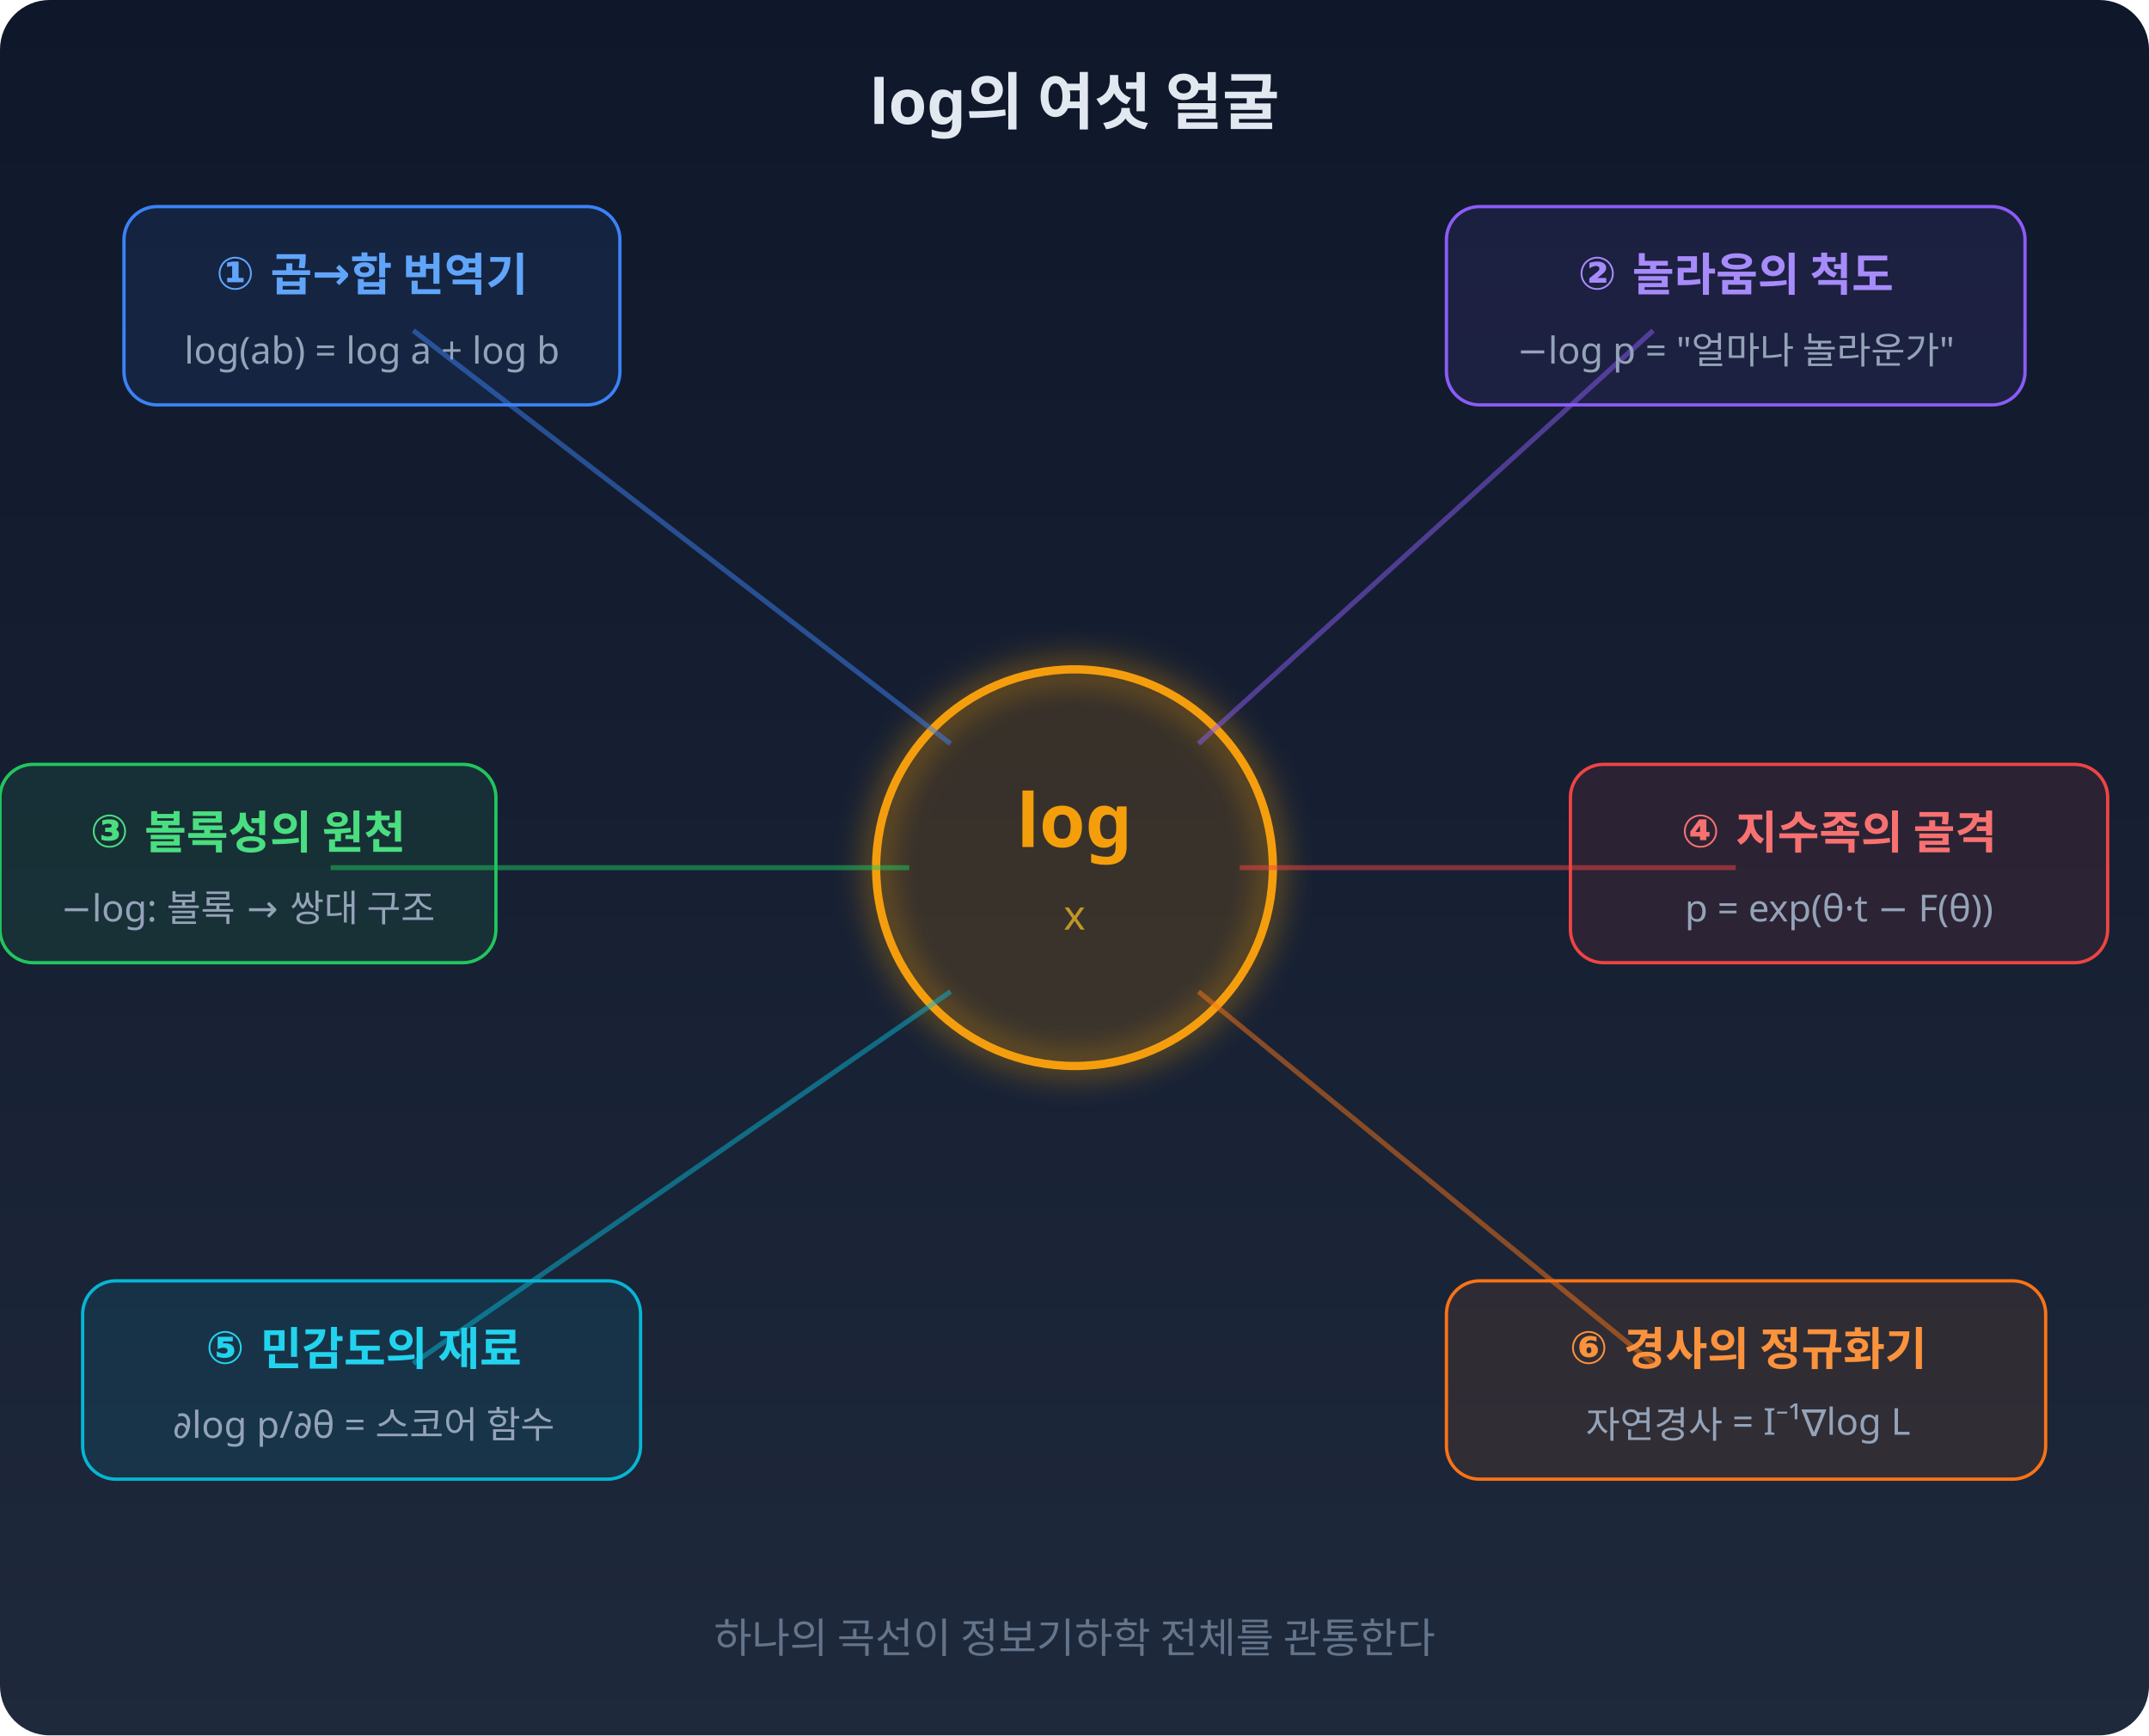
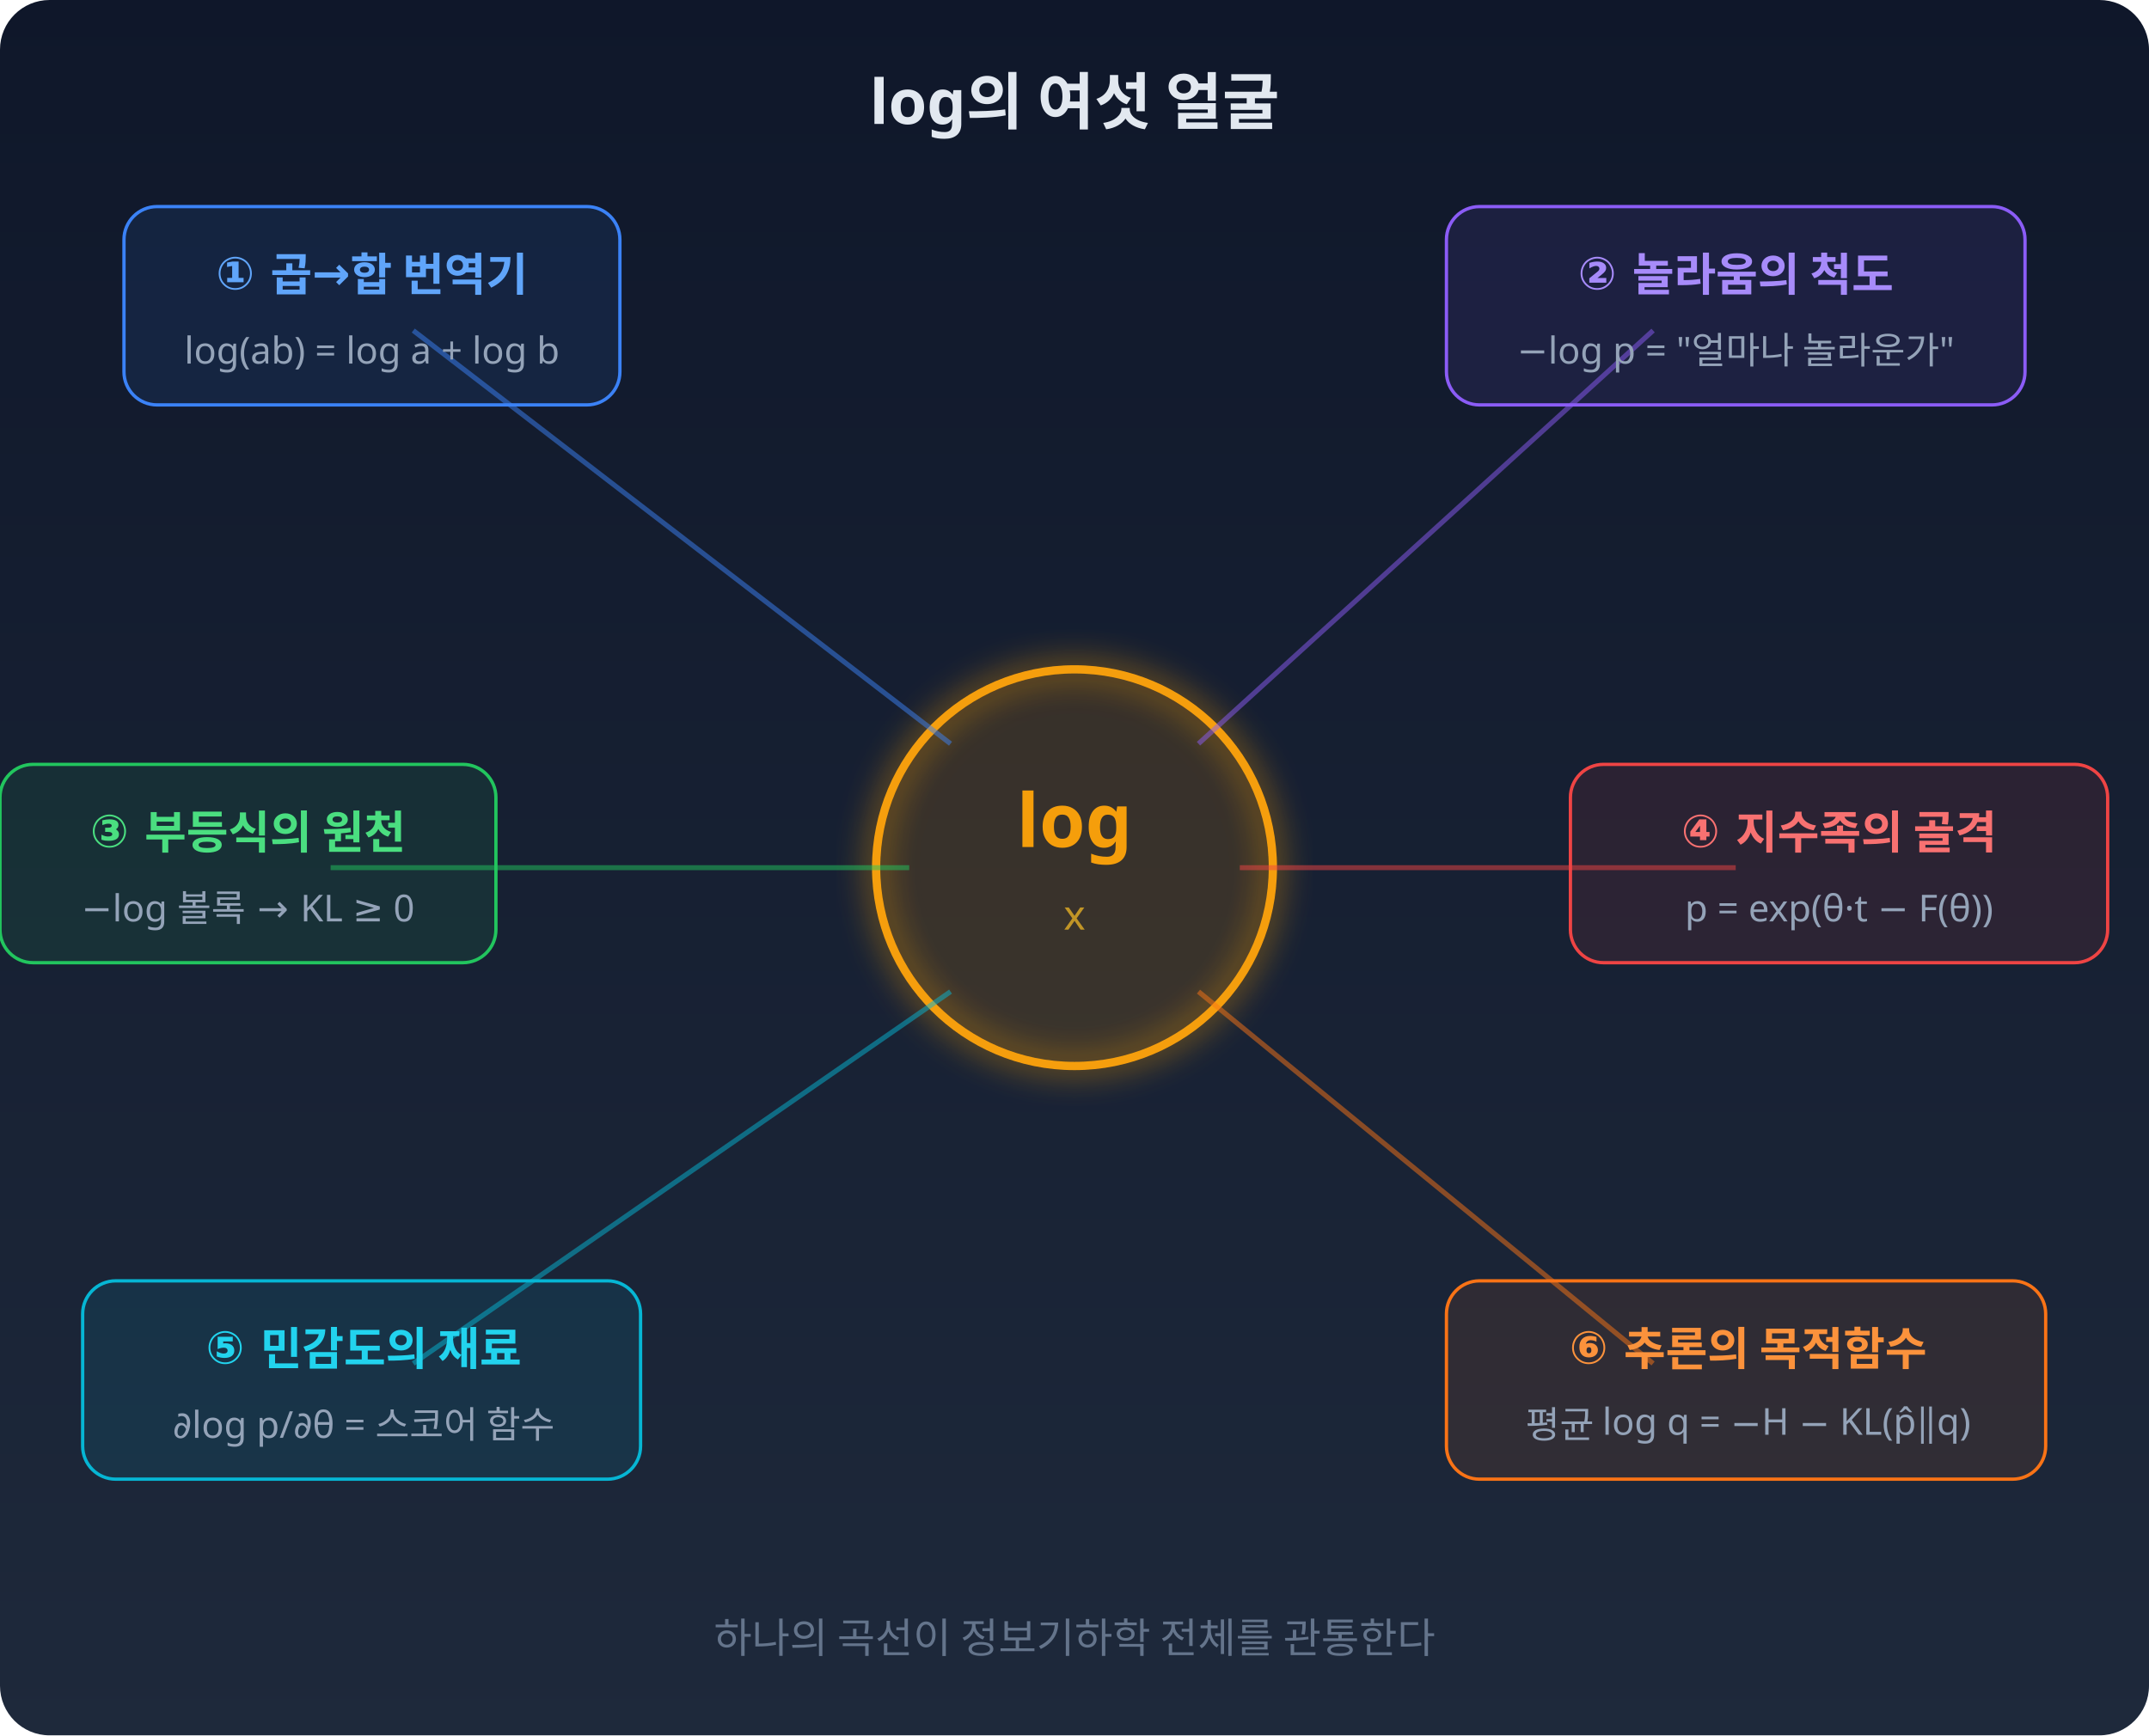
<svg xmlns="http://www.w3.org/2000/svg" viewBox="0 0 520 420" font-family="'Noto Sans KR', sans-serif">
  <defs>
    <linearGradient id="bg13" x1="0" y1="0" x2="0" y2="1">
      <stop offset="0%" stop-color="#0f172a" />
      <stop offset="100%" stop-color="#1e293b" />
    </linearGradient>
    <filter id="glow13">
      <feGaussianBlur stdDeviation="4" result="blur" />
      <feComposite in="SourceGraphic" in2="blur" operator="over" />
    </filter>
  </defs>
  <rect width="520" height="420" fill="url(#bg13)" rx="12" />
  <text x="260" y="30" fill="#e2e8f0" font-size="15" text-anchor="middle" font-weight="600">log의 여섯 얼굴</text>
  <g transform="translate(210, 170)">
    <circle cx="50" cy="40" r="48" fill="#f59e0b" fill-opacity="0.08" stroke="#f59e0b" stroke-width="2" filter="url(#glow13)" />
    <text x="50" y="35" fill="#f59e0b" font-size="18" text-anchor="middle" font-weight="700">log</text>
    <text x="50" y="55" fill="#fbbf24" font-size="10" text-anchor="middle" opacity="0.7">x</text>
  </g>
  <line x1="230" y1="180" x2="100" y2="80" stroke="#3b82f6" stroke-width="1.2" opacity="0.5" />
  <g transform="translate(30, 50)">
    <rect x="0" y="0" width="120" height="48" rx="8" fill="#3b82f6" fill-opacity="0.1" stroke="#3b82f6" stroke-width="0.8" />
    <text x="60" y="20" fill="#60a5fa" font-size="11" text-anchor="middle" font-weight="600">① 곱→합 번역기</text>
    <text x="60" y="38" fill="#94a3b8" font-size="9" text-anchor="middle">log(ab) = log a + log b</text>
  </g>
  <line x1="290" y1="180" x2="400" y2="80" stroke="#8b5cf6" stroke-width="1.2" opacity="0.5" />
  <g transform="translate(350, 50)">
    <rect x="0" y="0" width="140" height="48" rx="8" fill="#8b5cf6" fill-opacity="0.1" stroke="#8b5cf6" stroke-width="0.8" />
    <text x="70" y="20" fill="#a78bfa" font-size="11" text-anchor="middle" font-weight="600">② 놀라움의 척도</text>
    <text x="70" y="38" fill="#94a3b8" font-size="9" text-anchor="middle">−log p = "얼마나 놀라운가"</text>
  </g>
  <line x1="220" y1="210" x2="80" y2="210" stroke="#22c55e" stroke-width="1.2" opacity="0.5" />
  <g transform="translate(0, 185)">
    <rect x="0" y="0" width="120" height="48" rx="8" fill="#22c55e" fill-opacity="0.1" stroke="#22c55e" stroke-width="0.8" />
-     <text x="60" y="20" fill="#4ade80" font-size="11" text-anchor="middle" font-weight="600">③ 볼록성의 원천</text>
-     <text x="60" y="38" fill="#94a3b8" font-size="9" text-anchor="middle">−log: 볼록 → 쌍대 구조</text>
+     <text x="60" y="20" fill="#4ade80" font-size="11" text-anchor="middle" font-weight="600">③ 부등식의 원천</text>
+     <text x="60" y="38" fill="#94a3b8" font-size="9" text-anchor="middle">−log 볼록 → KL ≥ 0</text>
  </g>
  <line x1="300" y1="210" x2="420" y2="210" stroke="#ef4444" stroke-width="1.2" opacity="0.5" />
  <g transform="translate(380, 185)">
    <rect x="0" y="0" width="130" height="48" rx="8" fill="#ef4444" fill-opacity="0.1" stroke="#ef4444" stroke-width="0.8" />
    <text x="65" y="20" fill="#f87171" font-size="11" text-anchor="middle" font-weight="600">④ 지수족의 골격</text>
    <text x="65" y="38" fill="#94a3b8" font-size="9" text-anchor="middle">p = exp(θ·t − F(θ))</text>
  </g>
  <line x1="230" y1="240" x2="100" y2="330" stroke="#06b6d4" stroke-width="1.2" opacity="0.5" />
  <g transform="translate(20, 310)">
    <rect x="0" y="0" width="135" height="48" rx="8" fill="#06b6d4" fill-opacity="0.1" stroke="#06b6d4" stroke-width="0.8" />
    <text x="68" y="20" fill="#22d3ee" font-size="11" text-anchor="middle" font-weight="600">⑤ 민감도의 재료</text>
    <text x="68" y="38" fill="#94a3b8" font-size="9" text-anchor="middle">∂log p/∂θ = 스코어 함수</text>
  </g>
  <line x1="290" y1="240" x2="400" y2="330" stroke="#f97316" stroke-width="1.2" opacity="0.5" />
  <g transform="translate(350, 310)">
    <rect x="0" y="0" width="145" height="48" rx="8" fill="#f97316" fill-opacity="0.1" stroke="#f97316" stroke-width="0.8" />
-     <text x="73" y="20" fill="#fb923c" font-size="11" text-anchor="middle" font-weight="600">⑥ 경사의 정규화기</text>
-     <text x="73" y="38" fill="#94a3b8" font-size="9" text-anchor="middle">자연경사 = I⁻¹∇log L</text>
+     <text x="73" y="20" fill="#fb923c" font-size="11" text-anchor="middle" font-weight="600">⑥ 추론의 목적함수</text>
+     <text x="73" y="38" fill="#94a3b8" font-size="9" text-anchor="middle">평균 log q = −H − KL(p̂‖q)</text>
  </g>
  <text x="260" y="400" fill="#64748b" font-size="10" text-anchor="middle">하나의 곡선이 정보기하학 전체를 관통한다</text>
</svg>
